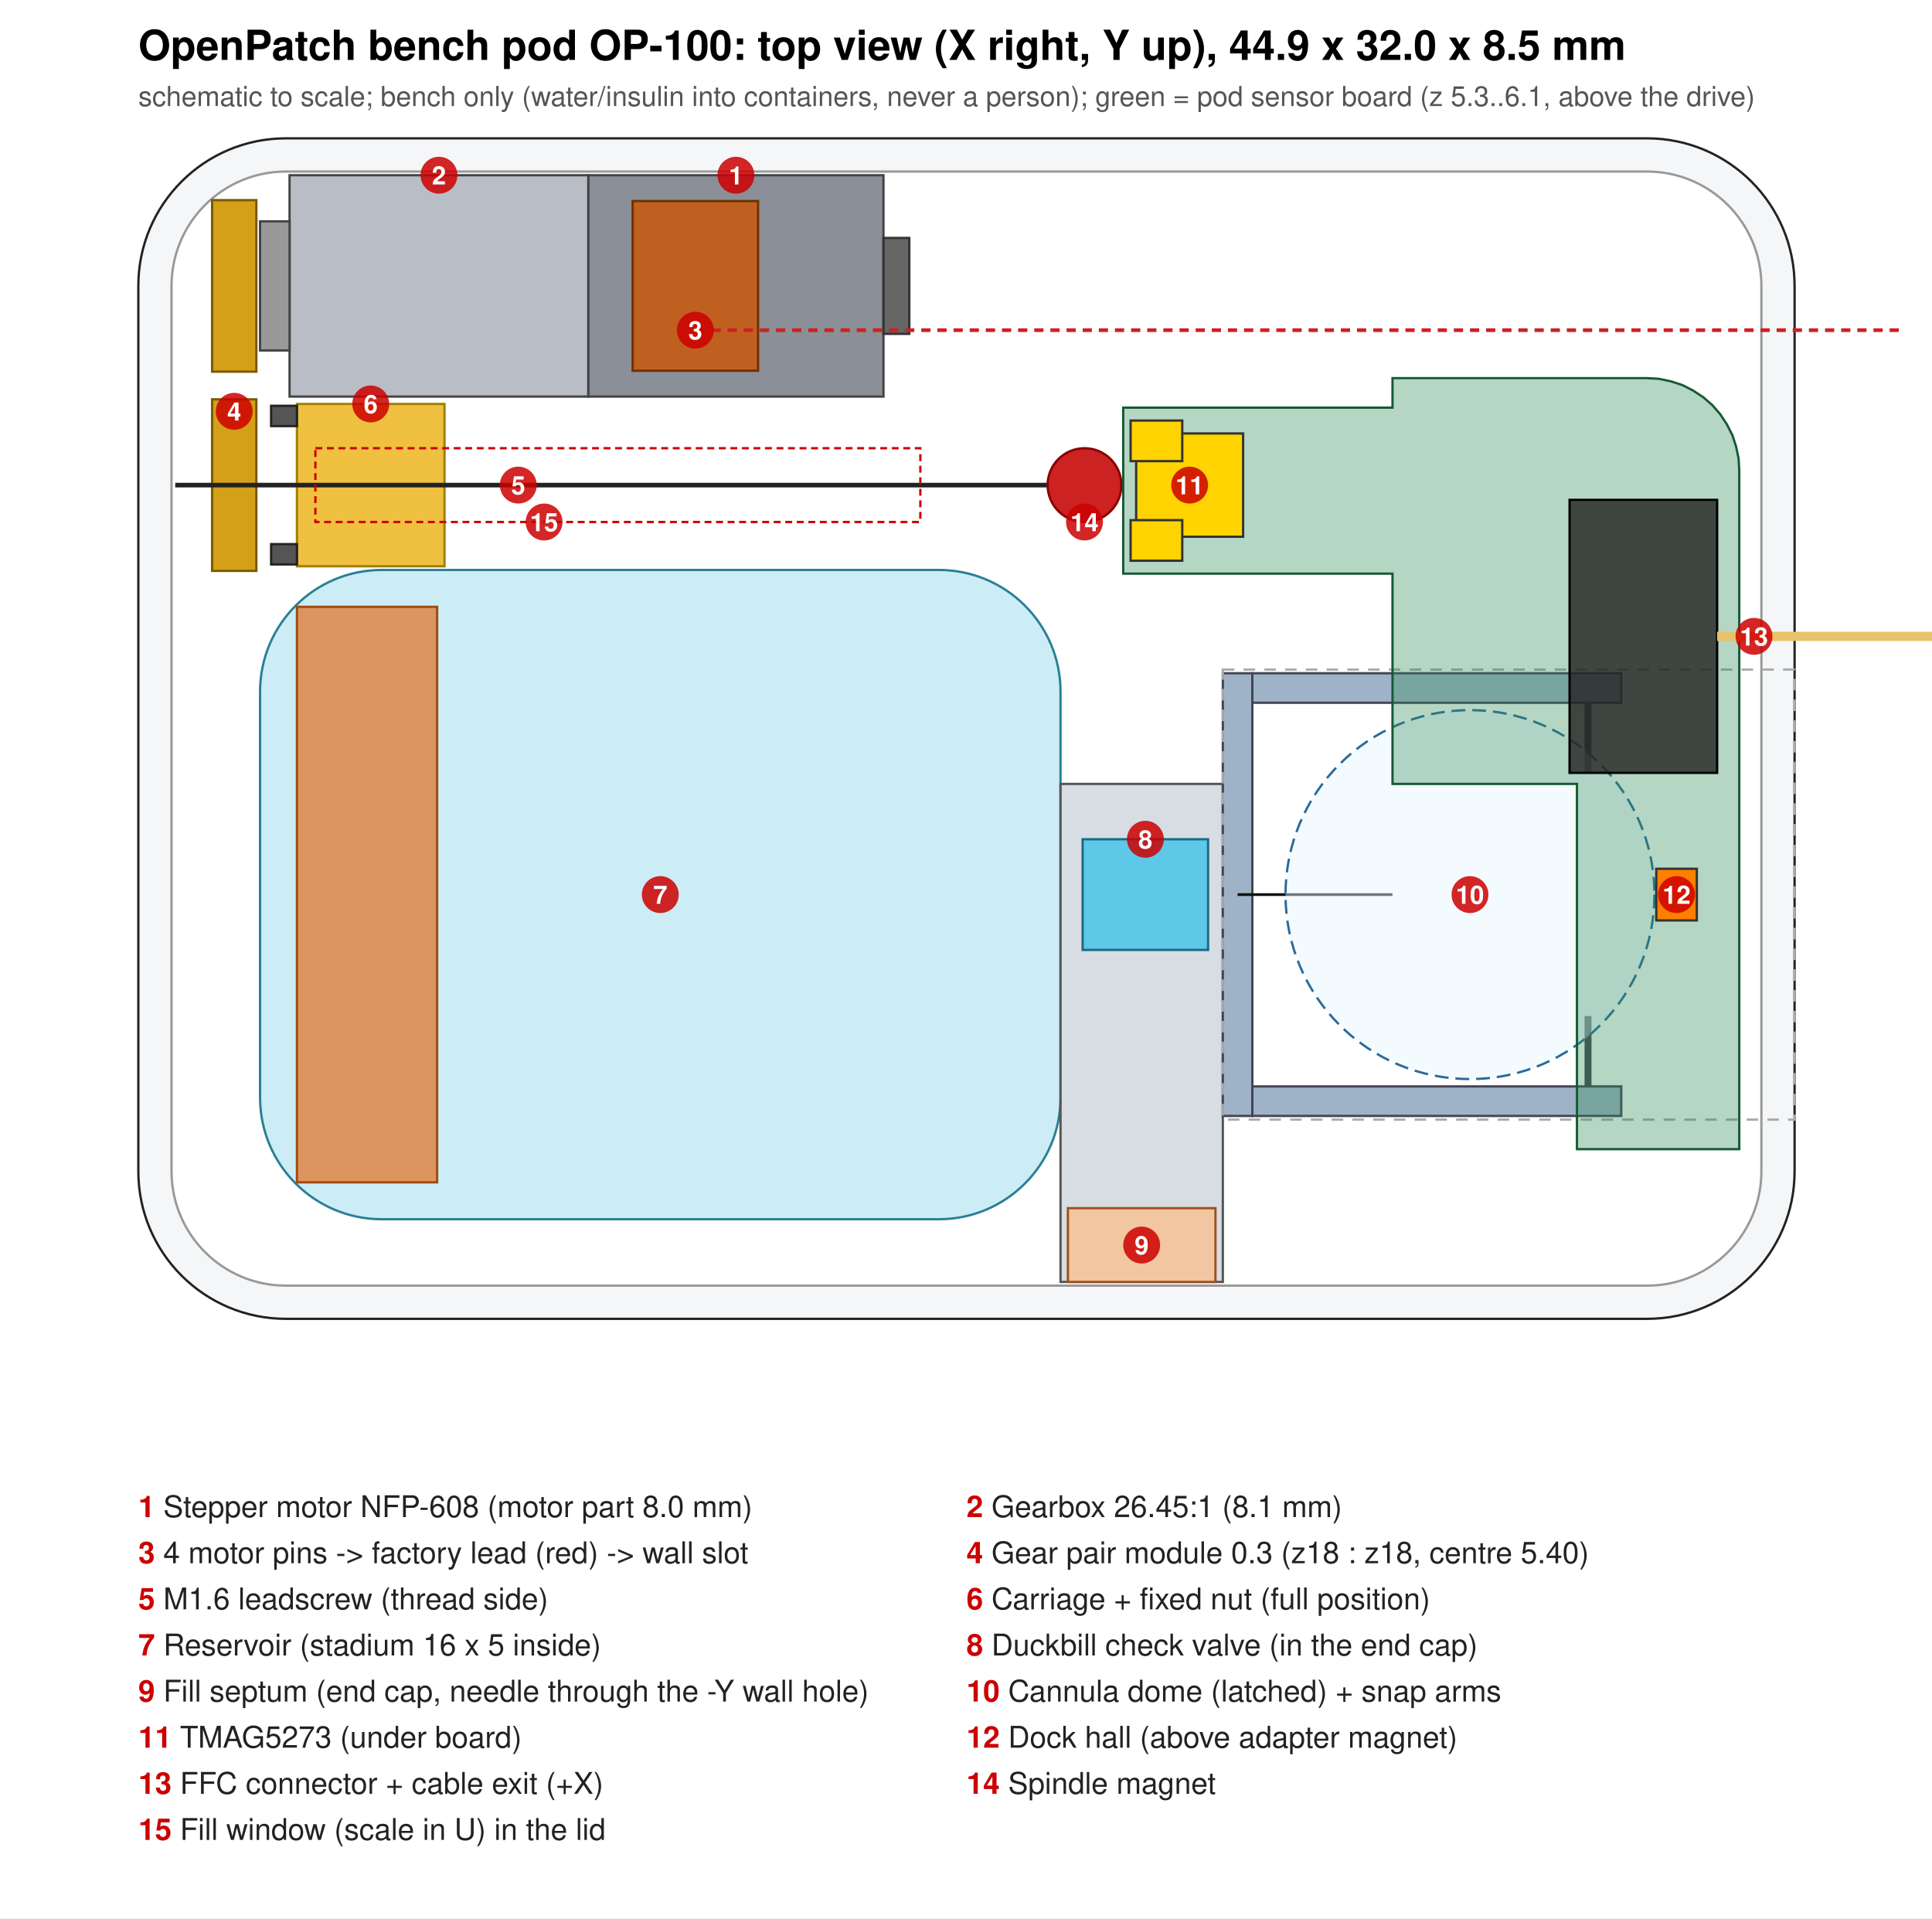
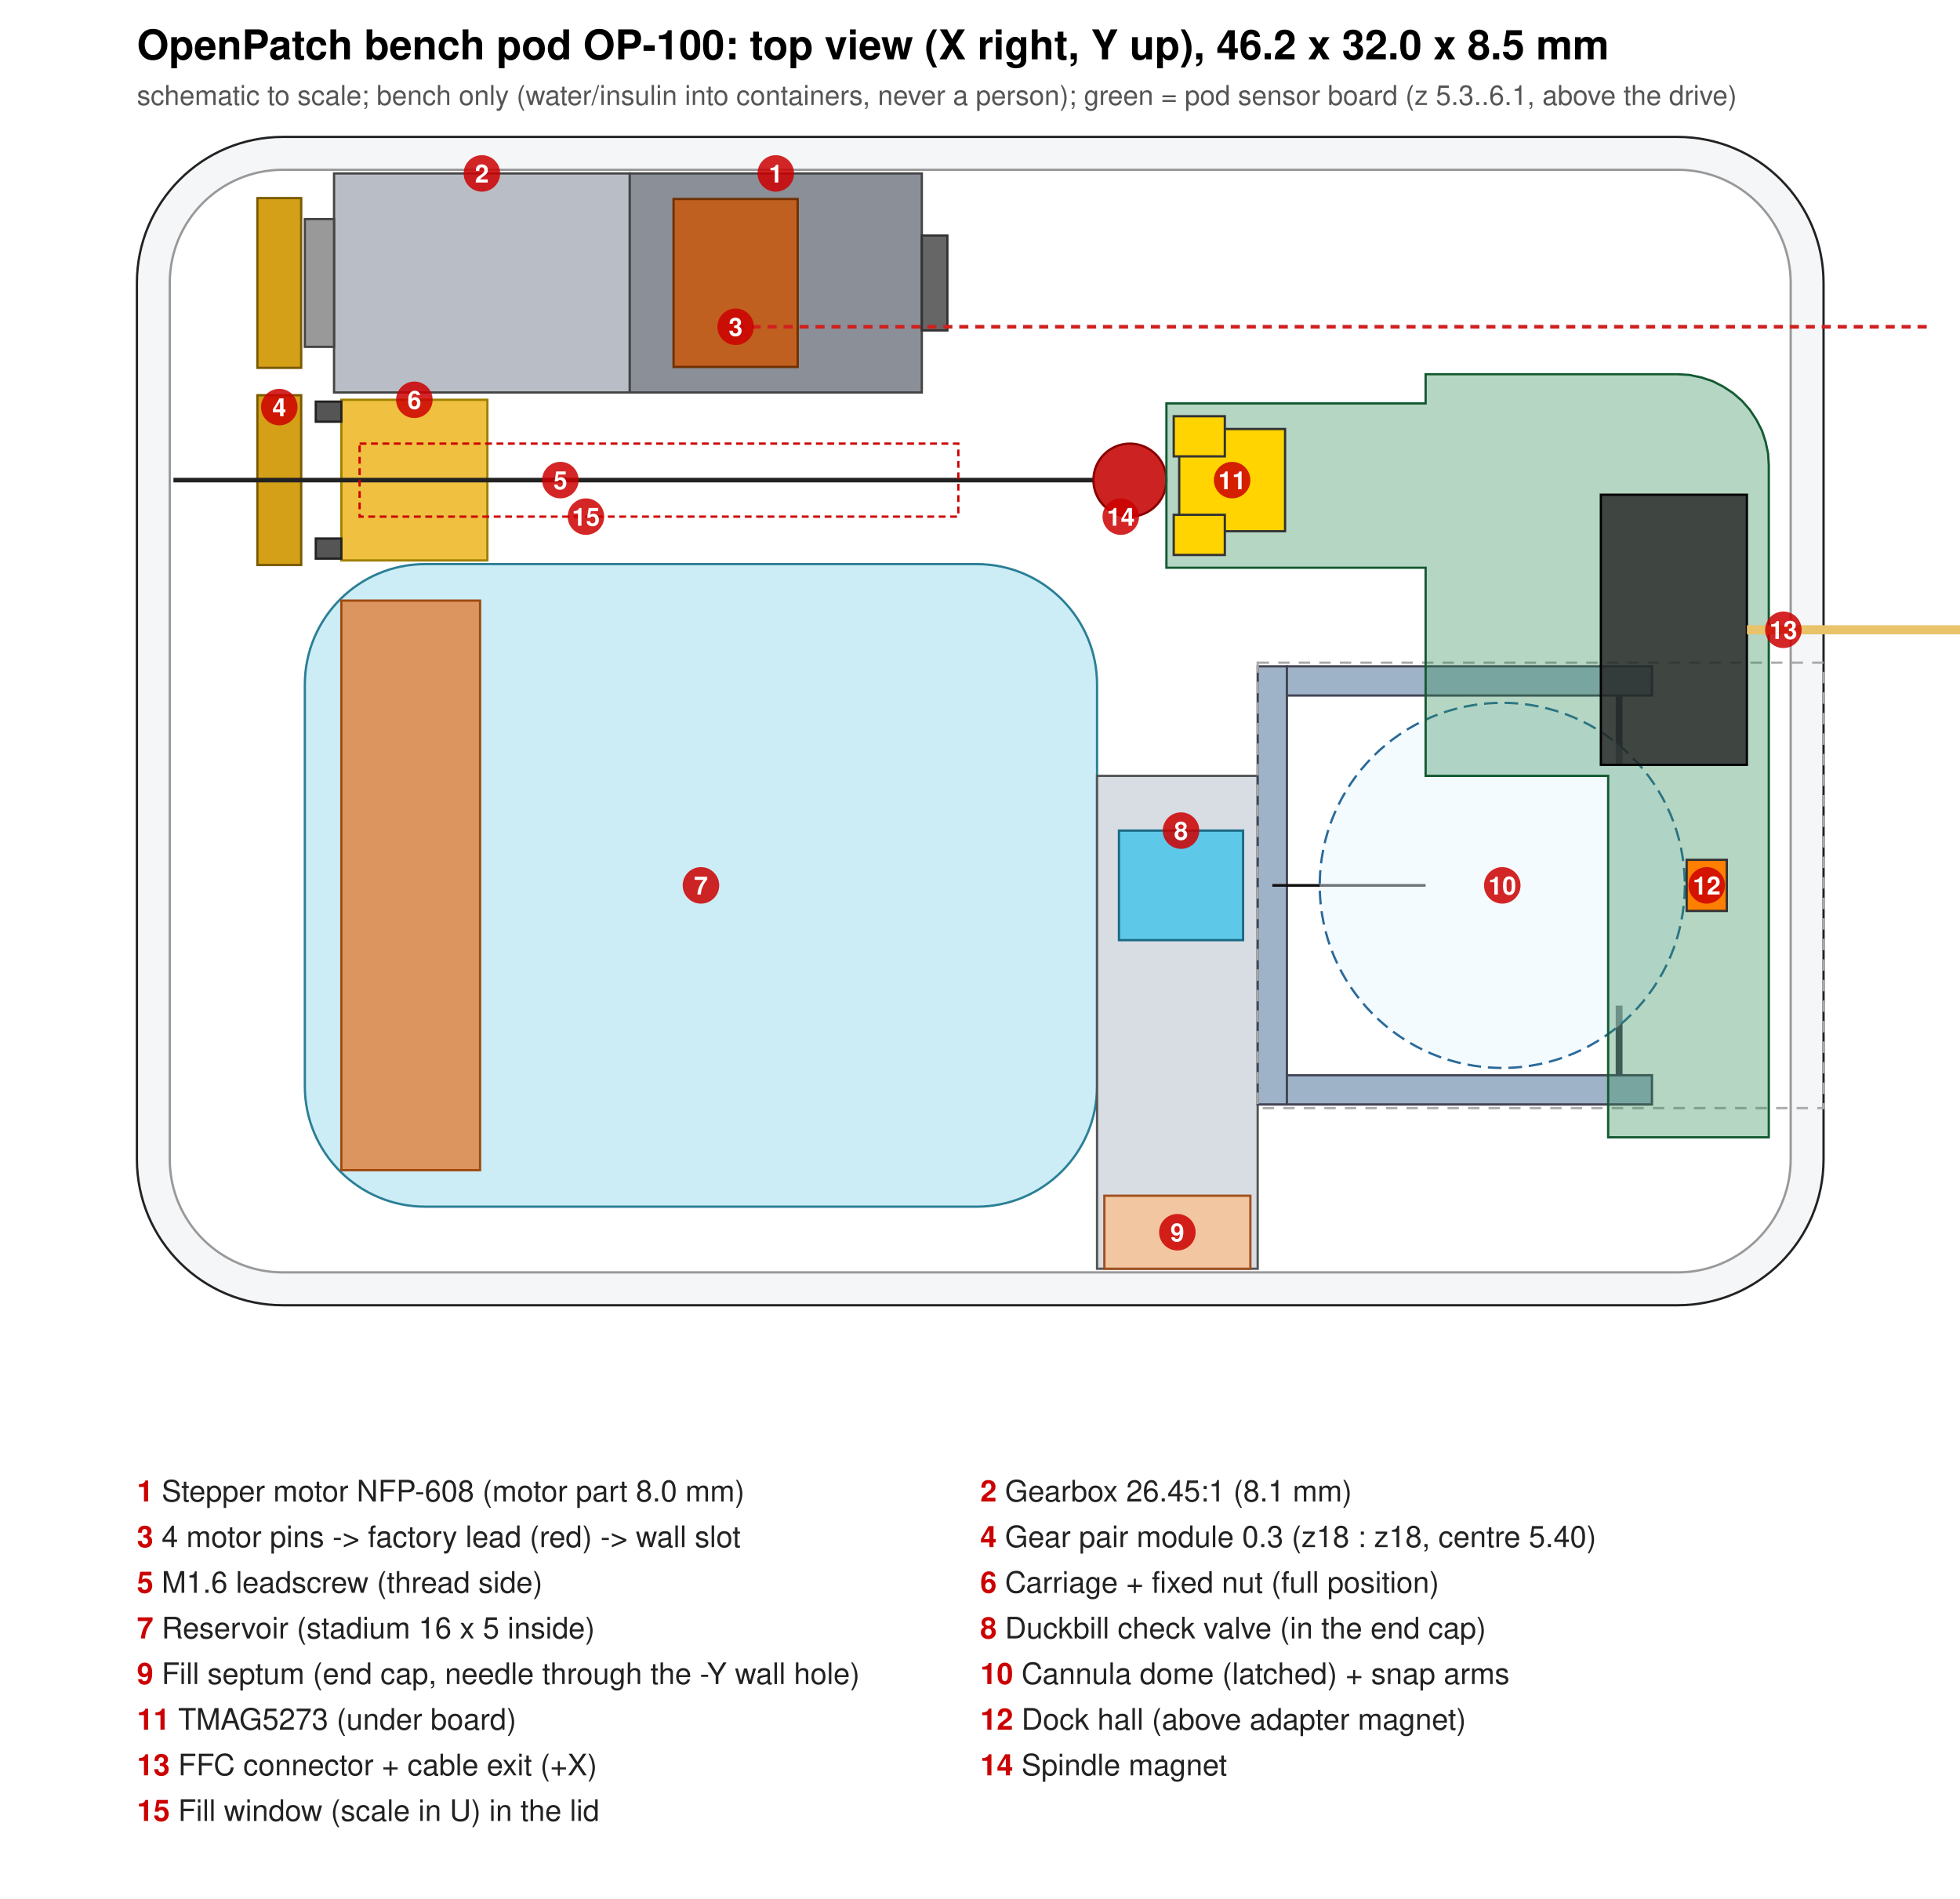
- <svg xmlns="http://www.w3.org/2000/svg" width="838" height="832" viewBox="0 0 838 832" font-family="Helvetica,Arial,sans-serif">
+ <svg xmlns="http://www.w3.org/2000/svg" width="859" height="832" viewBox="0 0 859 832" font-family="Helvetica,Arial,sans-serif">
  <rect width="100%" height="100%" fill="#ffffff" />
-   <text x="60" y="26" font-size="18" font-weight="bold">OpenPatch bench pod OP-100: top view (X right, Y up), 44.9 x 32.0 x 8.5 mm</text>
+   <text x="60" y="26" font-size="18" font-weight="bold">OpenPatch bench pod OP-100: top view (X right, Y up), 46.2 x 32.0 x 8.5 mm</text>
  <text x="60" y="46" font-size="12" fill="#555">schematic to scale; bench only (water/insulin into containers, never a person); green = pod sensor board (z 5.3..6.1, above the drive)</text>
-   <rect x="60.0" y="60.0" width="718.4" height="512.0" rx="64.0" fill="#f4f6f8" fill-opacity="1.0" stroke="#222" stroke-width="1" />
-   <rect x="74.4" y="74.4" width="689.6" height="483.2" rx="49.6" fill="#ffffff" fill-opacity="1.0" stroke="#999" stroke-width="1" />
-   <rect x="112.8" y="247.2" width="347.2" height="281.6" rx="52.8" fill="#bfe8f2" fill-opacity="0.8" stroke="#2a7f96" stroke-width="1" />
-   <rect x="128.8" y="263.2" width="60.8" height="249.6" rx="0.0" fill="#e0803a" fill-opacity="0.8" stroke="#a04a10" stroke-width="1" />
-   <rect x="128.8" y="175.2" width="64.0" height="70.4" rx="0.0" fill="#f0c040" fill-opacity="1.0" stroke="#a08000" stroke-width="1" />
-   <rect x="125.6" y="76.0" width="129.6" height="96.0" rx="0.0" fill="#b9bec6" fill-opacity="1.0" stroke="#444" stroke-width="1" />
-   <rect x="255.2" y="76.0" width="128.0" height="96.0" rx="0.0" fill="#8a8f98" fill-opacity="1.0" stroke="#444" stroke-width="1" />
-   <rect x="383.2" y="103.2" width="11.2" height="41.6" rx="0.0" fill="#666" fill-opacity="1.0" stroke="#333" stroke-width="1" />
-   <rect x="112.8" y="96.0" width="12.8" height="56.0" rx="0.0" fill="#999" fill-opacity="1.0" stroke="#444" stroke-width="1" />
-   <rect x="92.0" y="173.2" width="19.2" height="74.4" rx="0.0" fill="#d4a017" fill-opacity="1.0" stroke="#7a5a00" stroke-width="1" />
-   <rect x="92.0" y="86.8" width="19.2" height="74.4" rx="0.0" fill="#d4a017" fill-opacity="1.0" stroke="#7a5a00" stroke-width="1" />
-   <line x1="76.0" y1="210.4" x2="462.4" y2="210.4" stroke="#222" stroke-width="2" />
-   <rect x="274.4" y="87.2" width="54.4" height="73.6" rx="0.0" fill="#c06020" fill-opacity="1.0" stroke="#703000" stroke-width="1" />
-   <line x1="301.6" y1="143.2" x2="826.4" y2="143.2" stroke="#d02020" stroke-width="1.6" stroke-dasharray="4,3" />
-   <rect x="117.6" y="176.0" width="11.2" height="8.8" rx="0.0" fill="#555" fill-opacity="1.0" stroke="#222" stroke-width="1" />
-   <rect x="117.6" y="236.0" width="11.2" height="8.8" rx="0.0" fill="#555" fill-opacity="1.0" stroke="#222" stroke-width="1" />
-   <circle cx="470.4" cy="210.4" r="16.0" fill="#cc2222" fill-opacity="1.0" stroke="#880000" stroke-width="1" />
-   <rect x="460.0" y="340.0" width="70.4" height="216.0" rx="0.0" fill="#d8dde3" fill-opacity="1.0" stroke="#555" stroke-width="1" />
-   <rect x="530.4" y="292.0" width="12.8" height="192.0" rx="0.0" fill="#9fb3c8" fill-opacity="1.0" stroke="#445" stroke-width="1" />
-   <rect x="463.2" y="524.0" width="64.0" height="32.0" rx="0.0" fill="#f2c6a0" fill-opacity="1.0" stroke="#a05020" stroke-width="1" />
-   <rect x="469.6" y="364.0" width="54.4" height="48.0" rx="0.0" fill="#5ec8e8" fill-opacity="1.0" stroke="#1a6a85" stroke-width="1" />
-   <line x1="536.8" y1="388.0" x2="604.0" y2="388.0" stroke="#111" stroke-width="1.2" />
-   <rect x="530.4" y="290.4" width="248.0" height="195.2" rx="0.0" fill="#ffffff" fill-opacity="0.0" stroke="#aaa" stroke-width="1" stroke-dasharray="5,4" />
-   <rect x="543.2" y="471.2" width="160.0" height="12.8" rx="0.0" fill="#9fb3c8" fill-opacity="1.0" stroke="#445" stroke-width="1" />
-   <line x1="688.8" y1="440.7" x2="688.8" y2="471.2" stroke="#445" stroke-width="3" />
-   <rect x="543.2" y="292.0" width="160.0" height="12.8" rx="0.0" fill="#9fb3c8" fill-opacity="1.0" stroke="#445" stroke-width="1" />
-   <line x1="688.8" y1="335.3" x2="688.8" y2="304.8" stroke="#445" stroke-width="3" />
-   <circle cx="637.6" cy="388.0" r="80.0" fill="#e8f6ff" fill-opacity="0.45" stroke="#2a6a9a" stroke-width="1" stroke-dasharray="6,3" />
-   <polygon points="487.2,248.8 604.0,248.8 604.0,340.0 684.0,340.0 684.0,498.4 754.4,498.4 754.4,340.0 754.4,204.0 754.1,198.8 753.0,193.6 751.4,188.7 749.0,184.0 746.1,179.6 742.7,175.7 738.8,172.3 734.4,169.4 729.7,167.0 724.8,165.4 719.6,164.3 714.4,164.0 604.0,164.0 604.0,176.8 487.2,176.8" fill="#2e8b57" fill-opacity="0.35" stroke="#145a32" stroke-width="1" />
-   <rect x="492.8" y="188.0" width="46.4" height="44.8" rx="0.0" fill="#ffd400" fill-opacity="1.0" stroke="#333" stroke-width="1" />
-   <rect x="490.4" y="225.6" width="22.4" height="17.6" rx="0.0" fill="#ffd400" fill-opacity="1.0" stroke="#333" stroke-width="1" />
-   <rect x="490.4" y="182.4" width="22.4" height="17.6" rx="0.0" fill="#ffd400" fill-opacity="1.0" stroke="#333" stroke-width="1" />
-   <rect x="718.4" y="376.8" width="17.6" height="22.4" rx="0.0" fill="#ff7f00" fill-opacity="1.0" stroke="#333" stroke-width="1" />
-   <rect x="680.8" y="216.8" width="64.0" height="118.4" rx="0.0" fill="#222" fill-opacity="0.8" stroke="#000" stroke-width="1" />
-   <line x1="744.8" y1="276.0" x2="842.4" y2="276.0" stroke="#e8c36a" stroke-width="4" />
-   <rect x="136.8" y="194.4" width="262.4" height="32.0" rx="0.0" fill="#ffffff" fill-opacity="0.0" stroke="#c00" stroke-width="1" stroke-dasharray="3,2" />
-   <circle cx="319.2" cy="76.0" r="8" fill="#c00" fill-opacity="0.85" />
-   <text x="319.2" y="80.0" font-size="11" fill="#fff" text-anchor="middle" font-weight="bold">1</text>
+   <rect x="60.0" y="60.0" width="739.2" height="512.0" rx="64.0" fill="#f4f6f8" fill-opacity="1.0" stroke="#222" stroke-width="1" />
+   <rect x="74.4" y="74.4" width="710.4" height="483.2" rx="49.6" fill="#ffffff" fill-opacity="1.0" stroke="#999" stroke-width="1" />
+   <rect x="133.6" y="247.2" width="347.2" height="281.6" rx="52.8" fill="#bfe8f2" fill-opacity="0.8" stroke="#2a7f96" stroke-width="1" />
+   <rect x="149.6" y="263.2" width="60.8" height="249.6" rx="0.0" fill="#e0803a" fill-opacity="0.8" stroke="#a04a10" stroke-width="1" />
+   <rect x="149.6" y="175.2" width="64.0" height="70.4" rx="0.0" fill="#f0c040" fill-opacity="1.0" stroke="#a08000" stroke-width="1" />
+   <rect x="146.4" y="76.0" width="129.6" height="96.0" rx="0.0" fill="#b9bec6" fill-opacity="1.0" stroke="#444" stroke-width="1" />
+   <rect x="276.0" y="76.0" width="128.0" height="96.0" rx="0.0" fill="#8a8f98" fill-opacity="1.0" stroke="#444" stroke-width="1" />
+   <rect x="404.0" y="103.2" width="11.2" height="41.6" rx="0.0" fill="#666" fill-opacity="1.0" stroke="#333" stroke-width="1" />
+   <rect x="133.6" y="96.0" width="12.8" height="56.0" rx="0.0" fill="#999" fill-opacity="1.0" stroke="#444" stroke-width="1" />
+   <rect x="112.8" y="173.2" width="19.2" height="74.4" rx="0.0" fill="#d4a017" fill-opacity="1.0" stroke="#7a5a00" stroke-width="1" />
+   <rect x="112.8" y="86.8" width="19.2" height="74.4" rx="0.0" fill="#d4a017" fill-opacity="1.0" stroke="#7a5a00" stroke-width="1" />
+   <line x1="76.0" y1="210.4" x2="483.2" y2="210.4" stroke="#222" stroke-width="2" />
+   <rect x="295.2" y="87.2" width="54.4" height="73.6" rx="0.0" fill="#c06020" fill-opacity="1.0" stroke="#703000" stroke-width="1" />
+   <line x1="322.4" y1="143.2" x2="847.2" y2="143.2" stroke="#d02020" stroke-width="1.6" stroke-dasharray="4,3" />
+   <rect x="138.4" y="176.0" width="11.2" height="8.8" rx="0.0" fill="#555" fill-opacity="1.0" stroke="#222" stroke-width="1" />
+   <rect x="138.4" y="236.0" width="11.2" height="8.8" rx="0.0" fill="#555" fill-opacity="1.0" stroke="#222" stroke-width="1" />
+   <circle cx="495.2" cy="210.4" r="16.0" fill="#cc2222" fill-opacity="1.0" stroke="#880000" stroke-width="1" />
+   <rect x="480.8" y="340.0" width="70.4" height="216.0" rx="0.0" fill="#d8dde3" fill-opacity="1.0" stroke="#555" stroke-width="1" />
+   <rect x="551.2" y="292.0" width="12.8" height="192.0" rx="0.0" fill="#9fb3c8" fill-opacity="1.0" stroke="#445" stroke-width="1" />
+   <rect x="484.0" y="524.0" width="64.0" height="32.0" rx="0.0" fill="#f2c6a0" fill-opacity="1.0" stroke="#a05020" stroke-width="1" />
+   <rect x="490.4" y="364.0" width="54.4" height="48.0" rx="0.0" fill="#5ec8e8" fill-opacity="1.0" stroke="#1a6a85" stroke-width="1" />
+   <line x1="557.6" y1="388.0" x2="624.8" y2="388.0" stroke="#111" stroke-width="1.2" />
+   <rect x="551.2" y="290.4" width="248.0" height="195.2" rx="0.0" fill="#ffffff" fill-opacity="0.0" stroke="#aaa" stroke-width="1" stroke-dasharray="5,4" />
+   <rect x="564.0" y="471.2" width="160.0" height="12.8" rx="0.0" fill="#9fb3c8" fill-opacity="1.0" stroke="#445" stroke-width="1" />
+   <line x1="709.6" y1="440.7" x2="709.6" y2="471.2" stroke="#445" stroke-width="3" />
+   <rect x="564.0" y="292.0" width="160.0" height="12.8" rx="0.0" fill="#9fb3c8" fill-opacity="1.0" stroke="#445" stroke-width="1" />
+   <line x1="709.6" y1="335.3" x2="709.6" y2="304.8" stroke="#445" stroke-width="3" />
+   <circle cx="658.4" cy="388.0" r="80.0" fill="#e8f6ff" fill-opacity="0.45" stroke="#2a6a9a" stroke-width="1" stroke-dasharray="6,3" />
+   <polygon points="511.2,248.8 624.8,248.8 624.8,340.0 704.8,340.0 704.8,498.4 775.2,498.4 775.2,340.0 775.2,204.0 774.9,198.8 773.8,193.6 772.2,188.7 769.8,184.0 766.9,179.6 763.5,175.7 759.6,172.3 755.2,169.4 750.5,167.0 745.6,165.4 740.4,164.3 735.2,164.0 624.8,164.0 624.8,176.8 511.2,176.8" fill="#2e8b57" fill-opacity="0.35" stroke="#145a32" stroke-width="1" />
+   <rect x="516.8" y="188.0" width="46.4" height="44.8" rx="0.0" fill="#ffd400" fill-opacity="1.0" stroke="#333" stroke-width="1" />
+   <rect x="514.4" y="225.6" width="22.4" height="17.6" rx="0.0" fill="#ffd400" fill-opacity="1.0" stroke="#333" stroke-width="1" />
+   <rect x="514.4" y="182.4" width="22.4" height="17.6" rx="0.0" fill="#ffd400" fill-opacity="1.0" stroke="#333" stroke-width="1" />
+   <rect x="739.2" y="376.8" width="17.6" height="22.4" rx="0.0" fill="#ff7f00" fill-opacity="1.0" stroke="#333" stroke-width="1" />
+   <rect x="701.6" y="216.8" width="64.0" height="118.4" rx="0.0" fill="#222" fill-opacity="0.8" stroke="#000" stroke-width="1" />
+   <line x1="765.6" y1="276.0" x2="863.2" y2="276.0" stroke="#e8c36a" stroke-width="4" />
+   <rect x="157.6" y="194.4" width="262.4" height="32.0" rx="0.0" fill="#ffffff" fill-opacity="0.0" stroke="#c00" stroke-width="1" stroke-dasharray="3,2" />
+   <circle cx="340.0" cy="76.0" r="8" fill="#c00" fill-opacity="0.85" />
+   <text x="340.0" y="80.0" font-size="11" fill="#fff" text-anchor="middle" font-weight="bold">1</text>
  <text x="60.0" y="658" font-size="13" fill="#222">
    <tspan fill="#c00" font-weight="bold">1</tspan>  Stepper motor NFP-608 (motor part 8.0 mm)</text>
-   <circle cx="190.4" cy="76.0" r="8" fill="#c00" fill-opacity="0.85" />
-   <text x="190.4" y="80.0" font-size="11" fill="#fff" text-anchor="middle" font-weight="bold">2</text>
-   <text x="419.2" y="658" font-size="13" fill="#222">
+   <circle cx="211.2" cy="76.0" r="8" fill="#c00" fill-opacity="0.85" />
+   <text x="211.2" y="80.0" font-size="11" fill="#fff" text-anchor="middle" font-weight="bold">2</text>
+   <text x="429.6" y="658" font-size="13" fill="#222">
    <tspan fill="#c00" font-weight="bold">2</tspan>  Gearbox 26.45:1 (8.1 mm)</text>
-   <circle cx="301.6" cy="143.2" r="8" fill="#c00" fill-opacity="0.85" />
-   <text x="301.6" y="147.2" font-size="11" fill="#fff" text-anchor="middle" font-weight="bold">3</text>
+   <circle cx="322.4" cy="143.2" r="8" fill="#c00" fill-opacity="0.85" />
+   <text x="322.4" y="147.2" font-size="11" fill="#fff" text-anchor="middle" font-weight="bold">3</text>
  <text x="60.0" y="678" font-size="13" fill="#222">
    <tspan fill="#c00" font-weight="bold">3</tspan>  4 motor pins -&gt; factory lead (red) -&gt; wall slot</text>
-   <circle cx="101.6" cy="178.4" r="8" fill="#c00" fill-opacity="0.85" />
-   <text x="101.6" y="182.4" font-size="11" fill="#fff" text-anchor="middle" font-weight="bold">4</text>
-   <text x="419.2" y="678" font-size="13" fill="#222">
+   <circle cx="122.4" cy="178.4" r="8" fill="#c00" fill-opacity="0.85" />
+   <text x="122.4" y="182.4" font-size="11" fill="#fff" text-anchor="middle" font-weight="bold">4</text>
+   <text x="429.6" y="678" font-size="13" fill="#222">
    <tspan fill="#c00" font-weight="bold">4</tspan>  Gear pair module 0.3 (z18 : z18, centre 5.40)</text>
-   <circle cx="224.8" cy="210.4" r="8" fill="#c00" fill-opacity="0.85" />
-   <text x="224.8" y="214.4" font-size="11" fill="#fff" text-anchor="middle" font-weight="bold">5</text>
+   <circle cx="245.6" cy="210.4" r="8" fill="#c00" fill-opacity="0.85" />
+   <text x="245.6" y="214.4" font-size="11" fill="#fff" text-anchor="middle" font-weight="bold">5</text>
  <text x="60.0" y="698" font-size="13" fill="#222">
    <tspan fill="#c00" font-weight="bold">5</tspan>  M1.6 leadscrew (thread side)</text>
-   <circle cx="160.8" cy="175.2" r="8" fill="#c00" fill-opacity="0.85" />
-   <text x="160.8" y="179.2" font-size="11" fill="#fff" text-anchor="middle" font-weight="bold">6</text>
-   <text x="419.2" y="698" font-size="13" fill="#222">
+   <circle cx="181.6" cy="175.2" r="8" fill="#c00" fill-opacity="0.85" />
+   <text x="181.6" y="179.2" font-size="11" fill="#fff" text-anchor="middle" font-weight="bold">6</text>
+   <text x="429.6" y="698" font-size="13" fill="#222">
    <tspan fill="#c00" font-weight="bold">6</tspan>  Carriage + fixed nut (full position)</text>
-   <circle cx="286.4" cy="388.0" r="8" fill="#c00" fill-opacity="0.85" />
-   <text x="286.4" y="392.0" font-size="11" fill="#fff" text-anchor="middle" font-weight="bold">7</text>
+   <circle cx="307.2" cy="388.0" r="8" fill="#c00" fill-opacity="0.85" />
+   <text x="307.2" y="392.0" font-size="11" fill="#fff" text-anchor="middle" font-weight="bold">7</text>
  <text x="60.0" y="718" font-size="13" fill="#222">
    <tspan fill="#c00" font-weight="bold">7</tspan>  Reservoir (stadium 16 x 5 inside)</text>
-   <circle cx="496.8" cy="364.0" r="8" fill="#c00" fill-opacity="0.85" />
-   <text x="496.8" y="368.0" font-size="11" fill="#fff" text-anchor="middle" font-weight="bold">8</text>
-   <text x="419.2" y="718" font-size="13" fill="#222">
+   <circle cx="517.6" cy="364.0" r="8" fill="#c00" fill-opacity="0.85" />
+   <text x="517.6" y="368.0" font-size="11" fill="#fff" text-anchor="middle" font-weight="bold">8</text>
+   <text x="429.6" y="718" font-size="13" fill="#222">
    <tspan fill="#c00" font-weight="bold">8</tspan>  Duckbill check valve (in the end cap)</text>
-   <circle cx="495.2" cy="540.0" r="8" fill="#c00" fill-opacity="0.85" />
-   <text x="495.2" y="544.0" font-size="11" fill="#fff" text-anchor="middle" font-weight="bold">9</text>
+   <circle cx="516.0" cy="540.0" r="8" fill="#c00" fill-opacity="0.85" />
+   <text x="516.0" y="544.0" font-size="11" fill="#fff" text-anchor="middle" font-weight="bold">9</text>
  <text x="60.0" y="738" font-size="13" fill="#222">
    <tspan fill="#c00" font-weight="bold">9</tspan>  Fill septum (end cap, needle through the -Y wall hole)</text>
-   <circle cx="637.6" cy="388.0" r="8" fill="#c00" fill-opacity="0.85" />
-   <text x="637.6" y="392.0" font-size="11" fill="#fff" text-anchor="middle" font-weight="bold">10</text>
-   <text x="419.2" y="738" font-size="13" fill="#222">
+   <circle cx="658.4" cy="388.0" r="8" fill="#c00" fill-opacity="0.85" />
+   <text x="658.4" y="392.0" font-size="11" fill="#fff" text-anchor="middle" font-weight="bold">10</text>
+   <text x="429.6" y="738" font-size="13" fill="#222">
    <tspan fill="#c00" font-weight="bold">10</tspan>  Cannula dome (latched) + snap arms</text>
-   <circle cx="516.0" cy="210.4" r="8" fill="#c00" fill-opacity="0.85" />
-   <text x="516.0" y="214.4" font-size="11" fill="#fff" text-anchor="middle" font-weight="bold">11</text>
+   <circle cx="540.0" cy="210.4" r="8" fill="#c00" fill-opacity="0.85" />
+   <text x="540.0" y="214.4" font-size="11" fill="#fff" text-anchor="middle" font-weight="bold">11</text>
  <text x="60.0" y="758" font-size="13" fill="#222">
    <tspan fill="#c00" font-weight="bold">11</tspan>  TMAG5273 (under board)</text>
-   <circle cx="727.2" cy="388.0" r="8" fill="#c00" fill-opacity="0.85" />
-   <text x="727.2" y="392.0" font-size="11" fill="#fff" text-anchor="middle" font-weight="bold">12</text>
-   <text x="419.2" y="758" font-size="13" fill="#222">
+   <circle cx="748.0" cy="388.0" r="8" fill="#c00" fill-opacity="0.85" />
+   <text x="748.0" y="392.0" font-size="11" fill="#fff" text-anchor="middle" font-weight="bold">12</text>
+   <text x="429.6" y="758" font-size="13" fill="#222">
    <tspan fill="#c00" font-weight="bold">12</tspan>  Dock hall (above adapter magnet)</text>
-   <circle cx="760.8" cy="276.0" r="8" fill="#c00" fill-opacity="0.85" />
-   <text x="760.8" y="280.0" font-size="11" fill="#fff" text-anchor="middle" font-weight="bold">13</text>
+   <circle cx="781.6" cy="276.0" r="8" fill="#c00" fill-opacity="0.85" />
+   <text x="781.6" y="280.0" font-size="11" fill="#fff" text-anchor="middle" font-weight="bold">13</text>
  <text x="60.0" y="778" font-size="13" fill="#222">
    <tspan fill="#c00" font-weight="bold">13</tspan>  FFC connector + cable exit (+X)</text>
-   <circle cx="470.4" cy="226.4" r="8" fill="#c00" fill-opacity="0.85" />
-   <text x="470.4" y="230.4" font-size="11" fill="#fff" text-anchor="middle" font-weight="bold">14</text>
-   <text x="419.2" y="778" font-size="13" fill="#222">
+   <circle cx="491.2" cy="226.4" r="8" fill="#c00" fill-opacity="0.85" />
+   <text x="491.2" y="230.4" font-size="11" fill="#fff" text-anchor="middle" font-weight="bold">14</text>
+   <text x="429.6" y="778" font-size="13" fill="#222">
    <tspan fill="#c00" font-weight="bold">14</tspan>  Spindle magnet</text>
-   <circle cx="236.0" cy="226.4" r="8" fill="#c00" fill-opacity="0.85" />
-   <text x="236.0" y="230.4" font-size="11" fill="#fff" text-anchor="middle" font-weight="bold">15</text>
+   <circle cx="256.8" cy="226.4" r="8" fill="#c00" fill-opacity="0.85" />
+   <text x="256.8" y="230.4" font-size="11" fill="#fff" text-anchor="middle" font-weight="bold">15</text>
  <text x="60.0" y="798" font-size="13" fill="#222">
    <tspan fill="#c00" font-weight="bold">15</tspan>  Fill window (scale in U) in the lid</text>
</svg>
